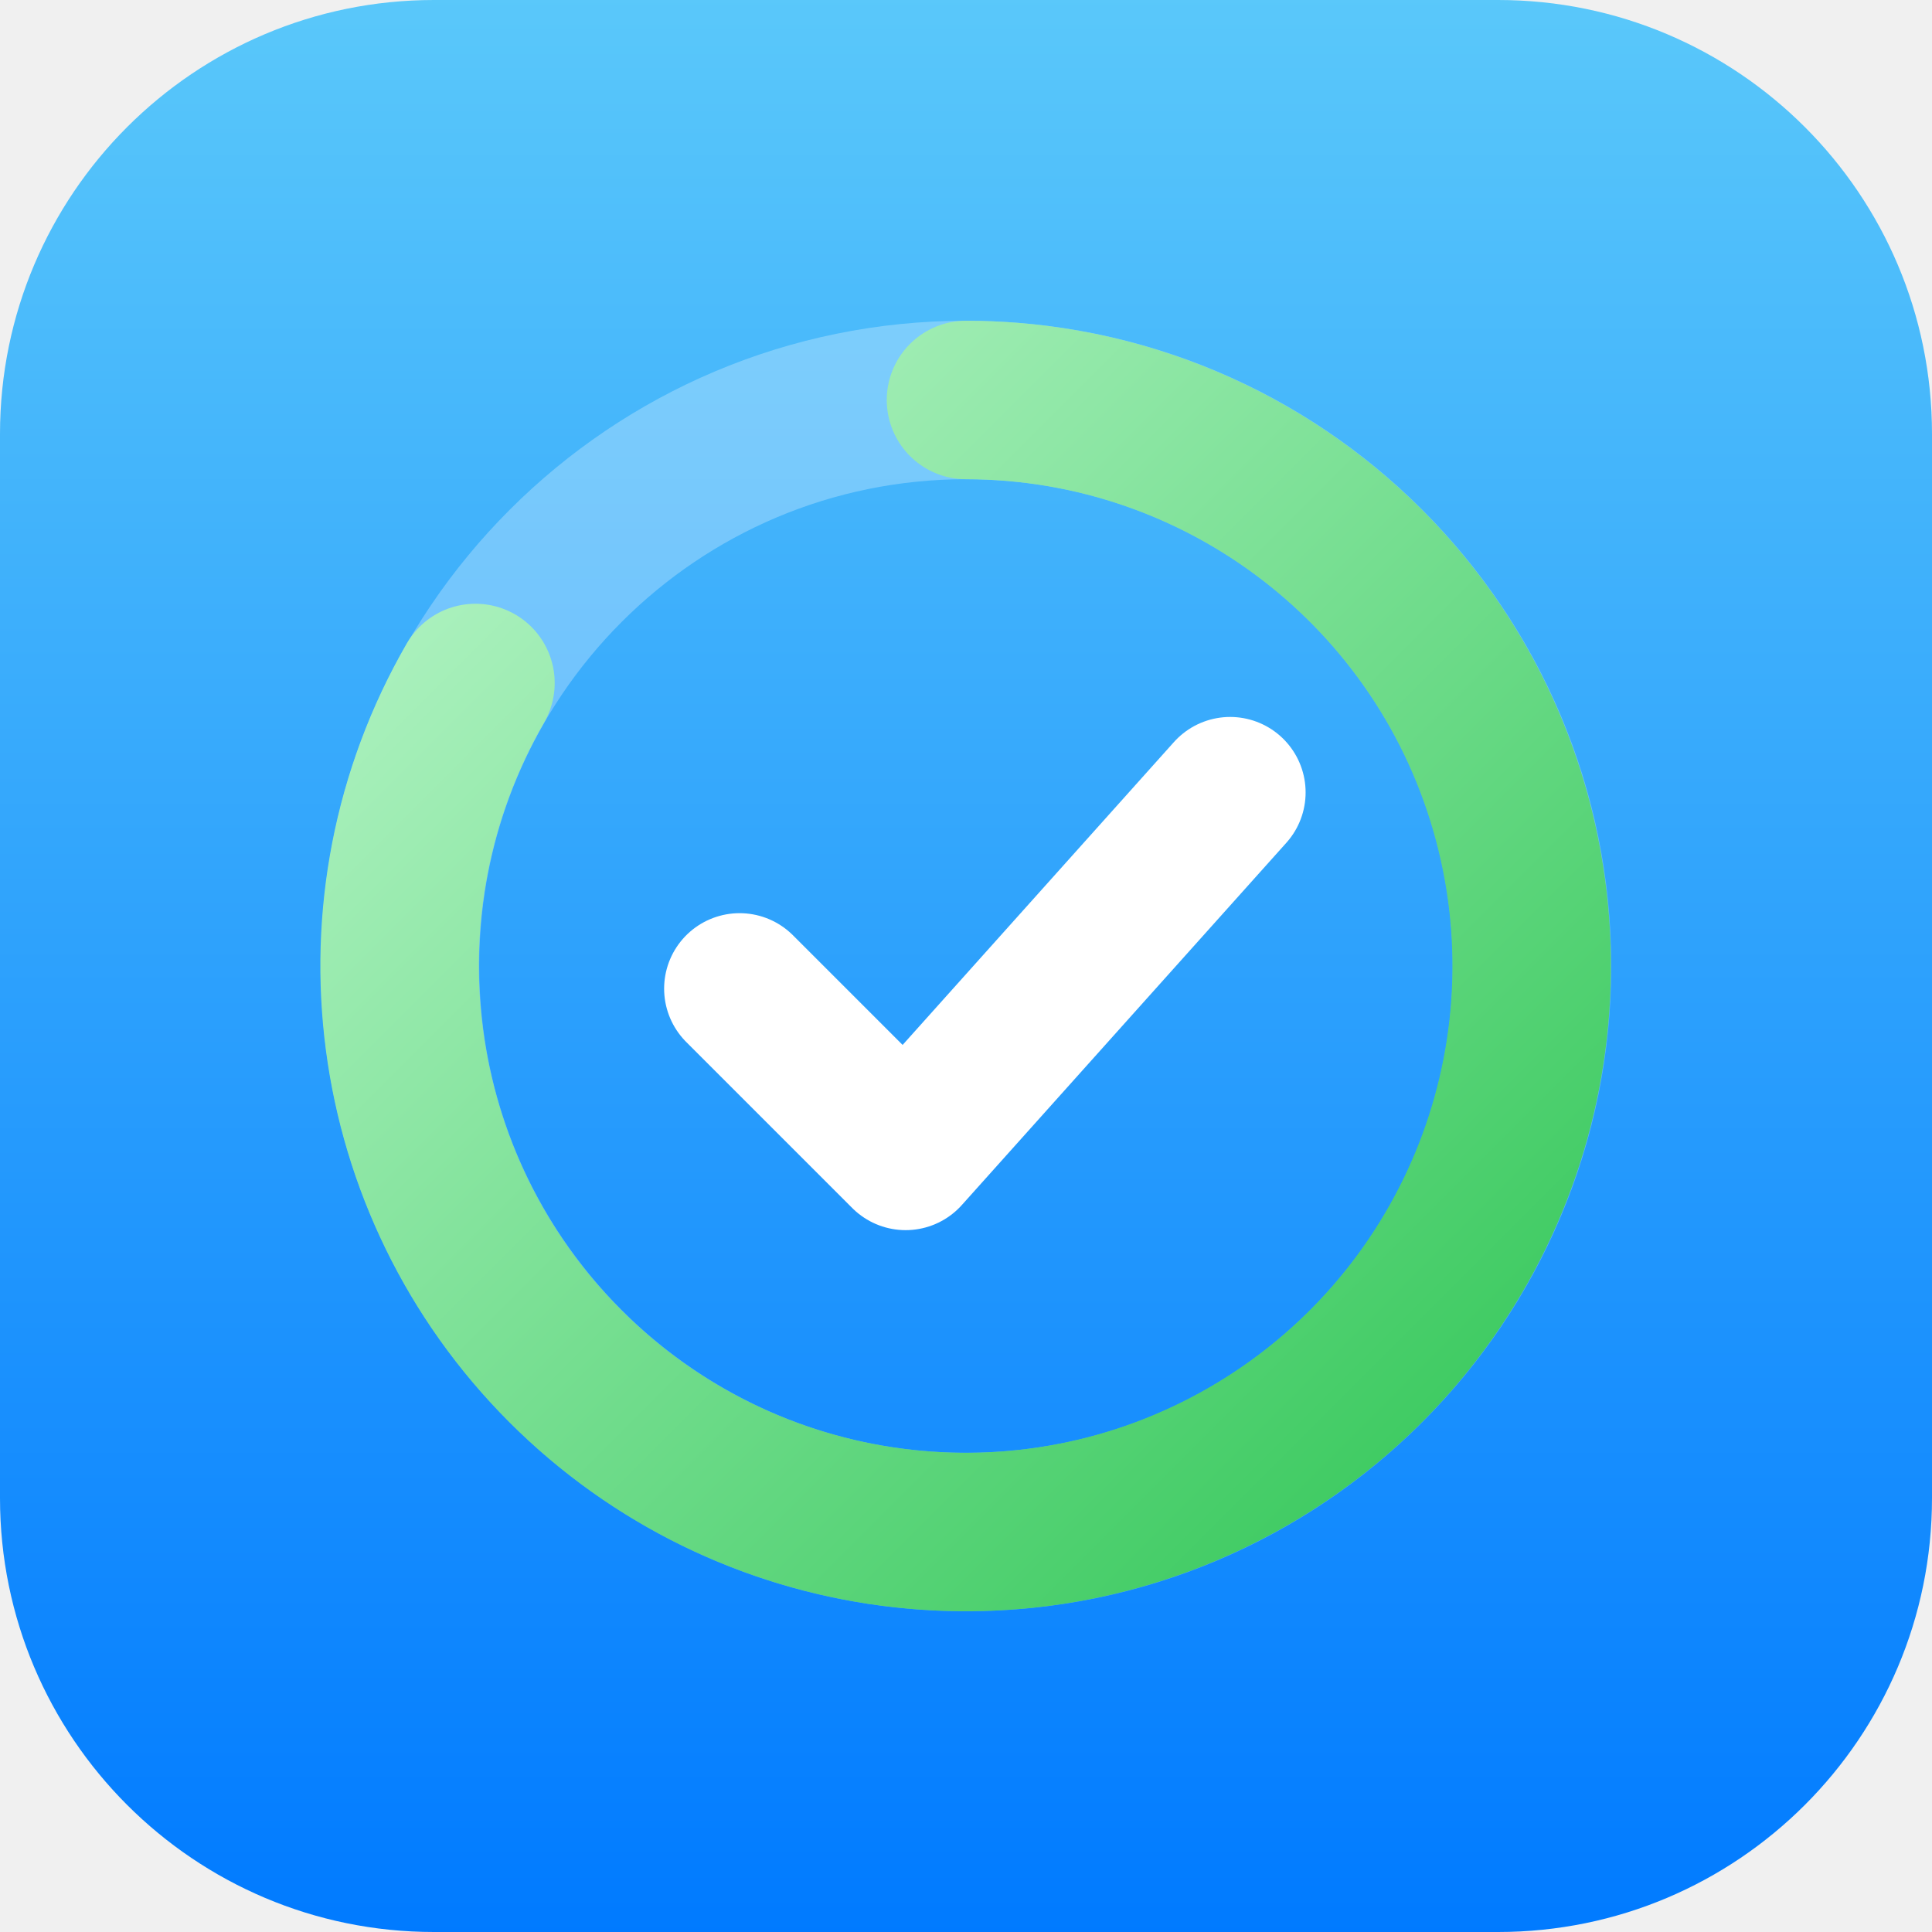
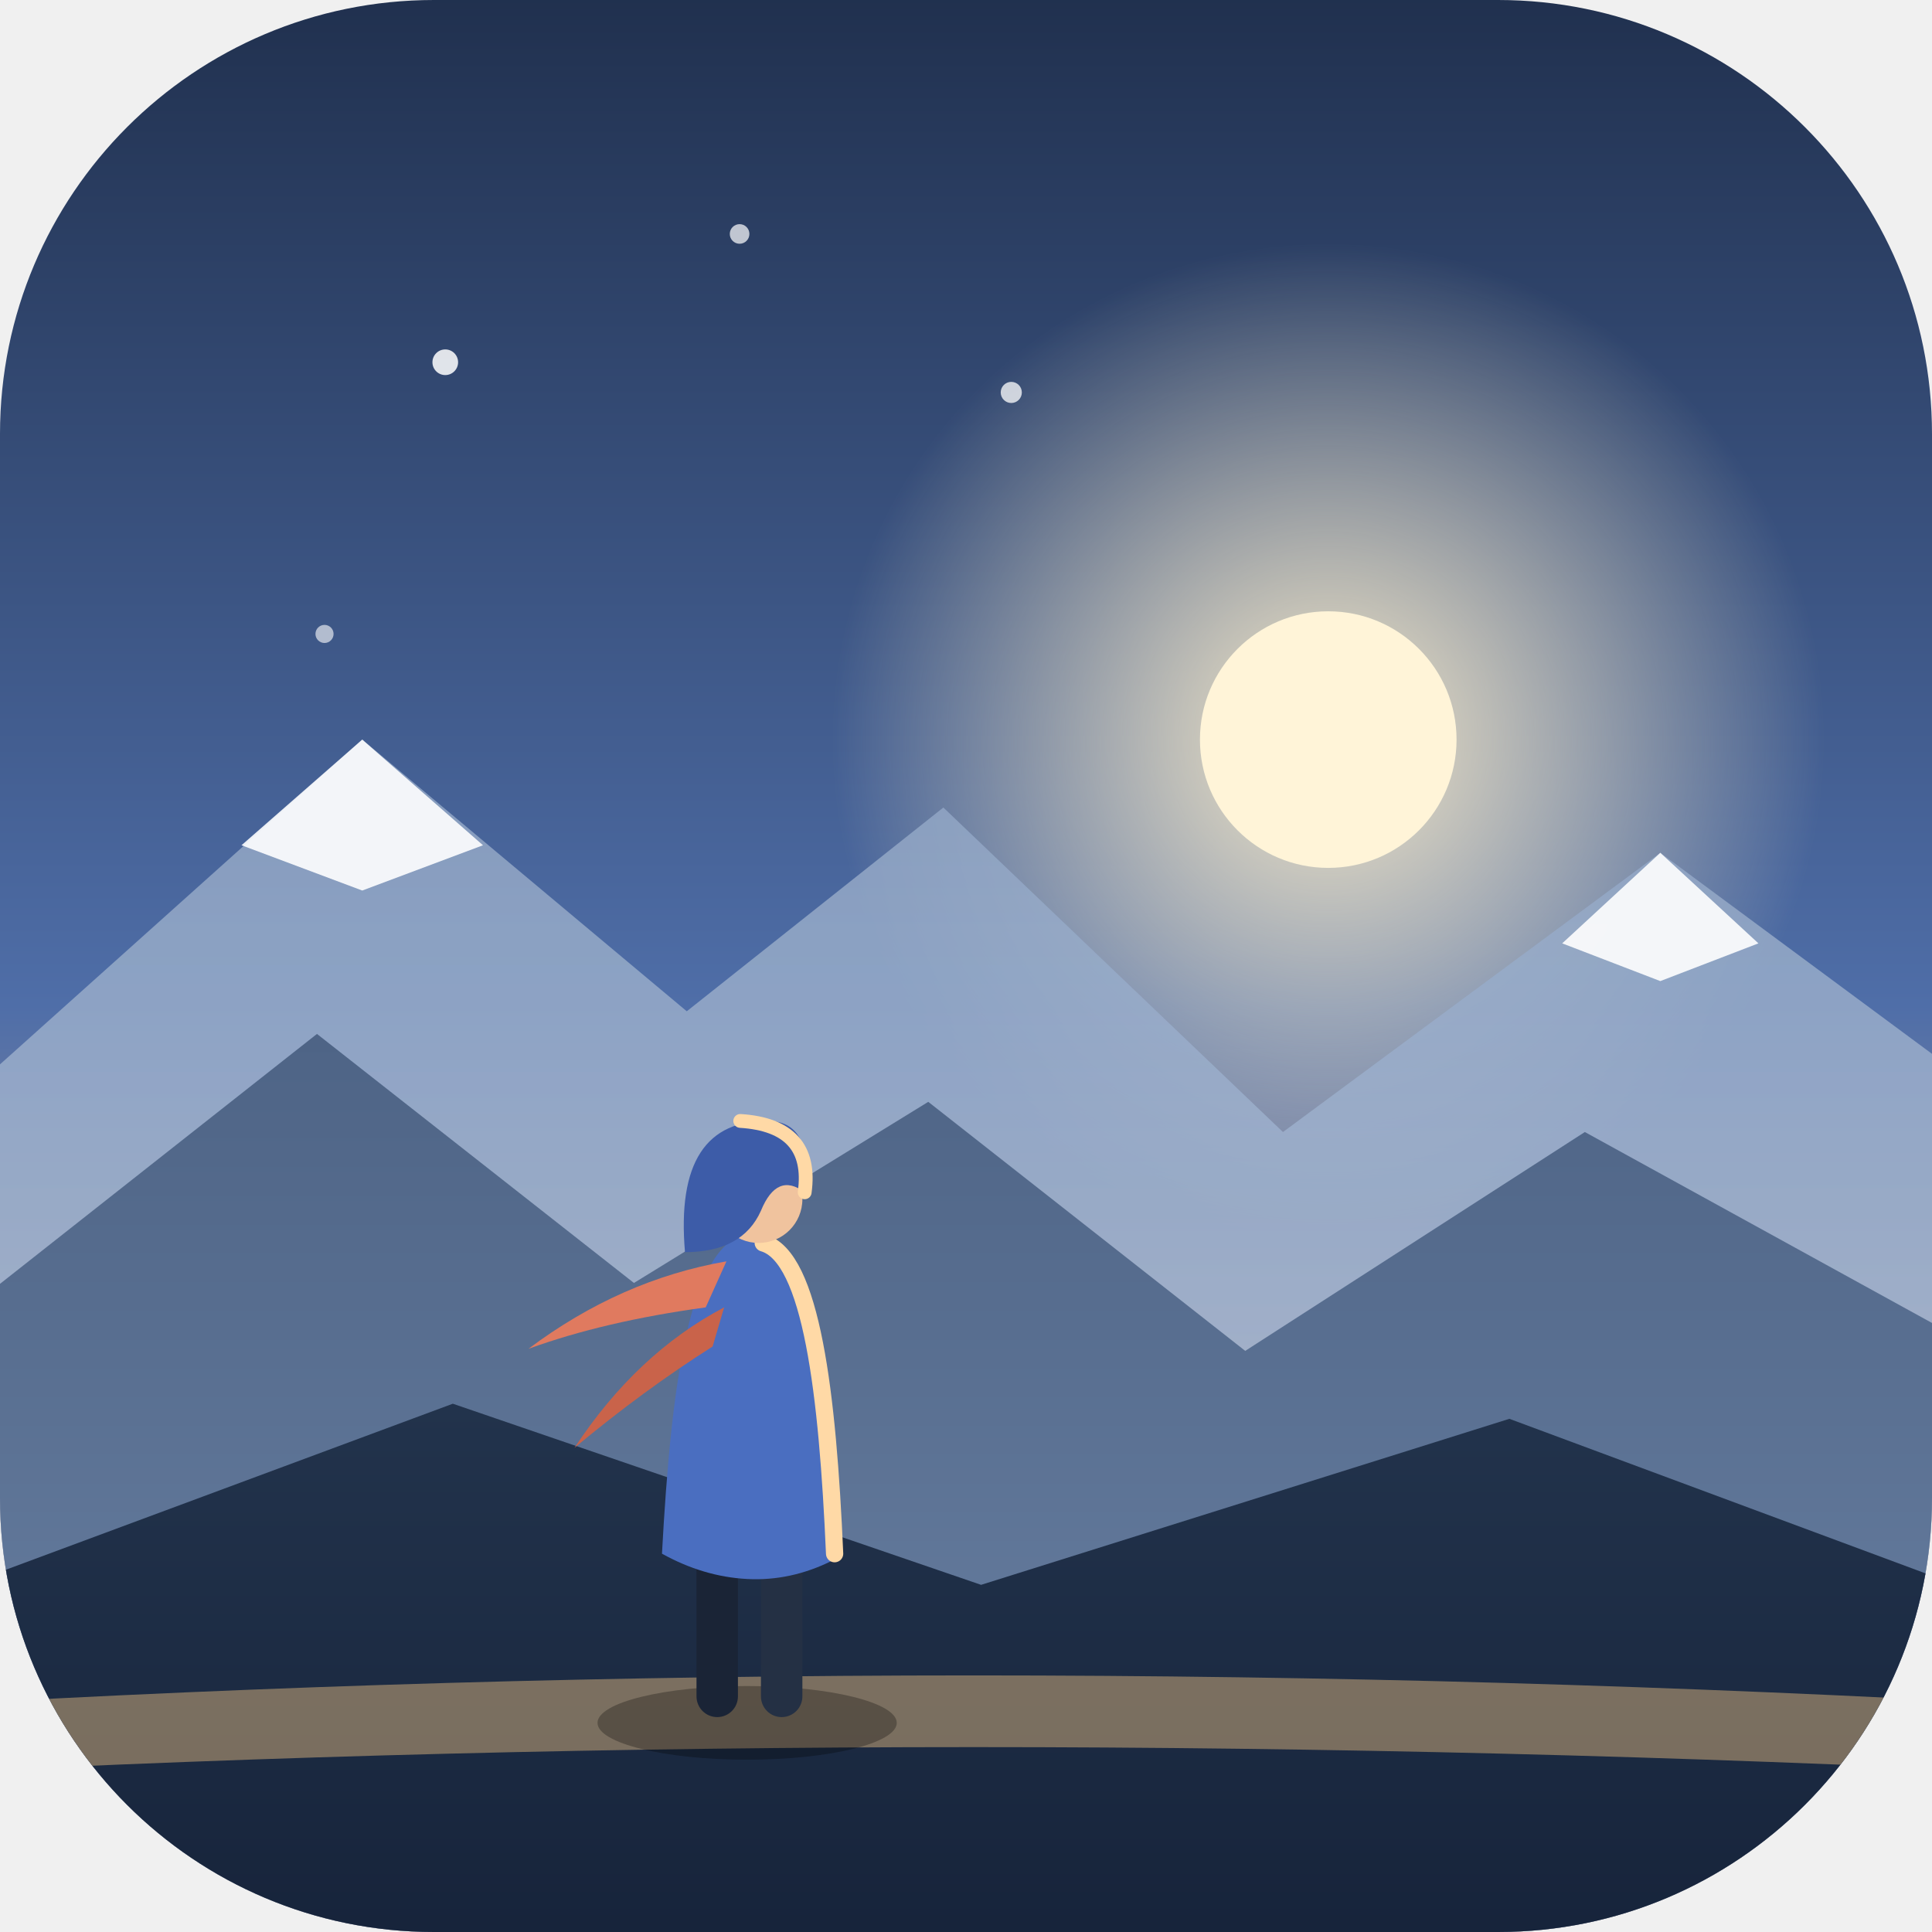
<svg xmlns="http://www.w3.org/2000/svg" viewBox="0 0 512 512">
  <defs>
-     <linearGradient id="bg" x1="0" y1="0" x2="0" y2="1">
-       <stop offset="0" stop-color="#5ac8fa" />
-       <stop offset="1" stop-color="#007aff" />
+     <linearGradient id="sky" x1="0" y1="0" x2="0" y2="1">
+       <stop offset="0" stop-color="#20304e" />
+       <stop offset=".52" stop-color="#4f6ea8" />
+       <stop offset="1" stop-color="#f0b98a" />
    </linearGradient>
-     <linearGradient id="ring" x1="0" y1="0" x2="1" y2="1">
-       <stop offset="0" stop-color="#b7f5c8" />
-       <stop offset="1" stop-color="#34c759" />
+     <linearGradient id="far" x1="0" y1="0" x2="0" y2="1">
+       <stop offset="0" stop-color="#8fa4c4" />
+       <stop offset="1" stop-color="#b9c8dc" />
    </linearGradient>
+     <linearGradient id="mid" x1="0" y1="0" x2="0" y2="1">
+       <stop offset="0" stop-color="#4e6486" />
+       <stop offset="1" stop-color="#6d84a6" />
+     </linearGradient>
+     <linearGradient id="near" x1="0" y1="0" x2="0" y2="1">
+       <stop offset="0" stop-color="#22334c" />
+       <stop offset="1" stop-color="#16233a" />
+     </linearGradient>
+     <radialGradient id="glow" cx=".5" cy=".5" r=".5">
+       <stop offset="0" stop-color="#fff0cc" stop-opacity=".95" />
+       <stop offset="1" stop-color="#fff0cc" stop-opacity="0" />
+     </radialGradient>
+     <clipPath id="rr">
+       <rect width="512" height="512" rx="115" />
+     </clipPath>
  </defs>
-   <rect width="512" height="512" rx="115" fill="url(#bg)" />
-   <circle cx="256" cy="256" r="150" fill="none" stroke="rgba(255,255,255,.28)" stroke-width="42" />
-   <path d="M 256 106 A 150 150 0 1 1 126 181" fill="none" stroke="url(#ring)" stroke-width="42" stroke-linecap="round" />
-   <path d="M 196 262 L 240 306 L 326 210" fill="none" stroke="#ffffff" stroke-width="40" stroke-linecap="round" stroke-linejoin="round" />
+   <g clip-path="url(#rr)">
+     <rect width="512" height="512" fill="url(#sky)" />
+     <circle cx="352" cy="196" r="132" fill="url(#glow)" />
+     <circle cx="352" cy="196" r="34" fill="#fff4d8" />
+     <circle cx="118" cy="96" r="3.4" fill="#fff" opacity=".85" />
+     <circle cx="196" cy="62" r="2.6" fill="#fff" opacity=".7" />
+     <circle cx="86" cy="168" r="2.4" fill="#fff" opacity=".6" />
+     <circle cx="268" cy="104" r="2.8" fill="#fff" opacity=".75" />
+     <path d="M-20 300 L96 196 L182 268 L250 214 L340 300 L440 226 L540 300 L540 520 L-20 520 Z" fill="url(#far)" opacity=".85" />
+     <path d="M96 196 L128 224 L96 236 L64 224 Z" fill="#fff" opacity=".9" />
+     <path d="M440 226 L466 250 L440 260 L414 250 Z" fill="#fff" opacity=".9" />
+     <path d="M-20 356 L84 274 L168 340 L246 292 L330 358 L420 300 L540 366 L540 520 L-20 520 Z" fill="url(#mid)" />
+     <path d="M-20 424 L120 372 L260 420 L400 376 L540 428 L540 520 L-20 520 Z" fill="url(#near)" />
+     <path d="M-20 452 Q 256 436 540 452 L540 470 Q 256 456 -20 470 Z" fill="#c8a878" opacity=".55" />
+     <g transform="translate(198 452) scale(3.05)">
+       <ellipse cx="0" cy="1.5" rx="13" ry="3.2" fill="#000" opacity=".28" />
+       <rect x="-4.4" y="-16" width="3.6" height="17" rx="1.8" fill="#1a2436" />
+       <rect x="1.2" y="-16" width="3.6" height="17" rx="1.8" fill="#243044" />
+       <path d="M0 -41 C 5 -40 6.5 -28 7.4 -12.6 Q 3.8 -10.8 0 -11 Q -3.8 -11.2 -7.4 -13.2 C -6.6 -28 -5 -40 0 -41 Z" fill="#4a6ec0" />
+       <path d="M1.4 -40.2 C 5.6 -39 7 -27 7.6 -13.2" stroke="#ffd9a6" stroke-width="1.5" fill="none" stroke-linecap="round" />
+       <circle cx="1" cy="-44" r="3.8" fill="#f0c39e" />
+       <path d="M-5.4 -39.4 Q -6.4 -51 2 -50.8 Q 5.8 -50.6 5 -44.6 Q 2.6 -46.4 1.2 -43 Q -0.4 -39.4 -5.4 -39.4 Z" fill="#3d5ca8" />
+       <path d="M-0.6 -50.8 Q 5.8 -50.4 5 -44.6" stroke="#ffd9a6" stroke-width="1.2" fill="none" stroke-linecap="round" />
+       <path d="M-1.8 -38.6 Q -11 -37 -19 -31 Q -12.4 -33.4 -3.6 -34.6 Z" fill="#e07a5f" />
+       <path d="M-2 -34.6 Q -9.6 -30.6 -15 -22.4 Q -9 -27.4 -3 -31.2 Z" fill="#c9634a" />
+     </g>
+   </g>
</svg>
